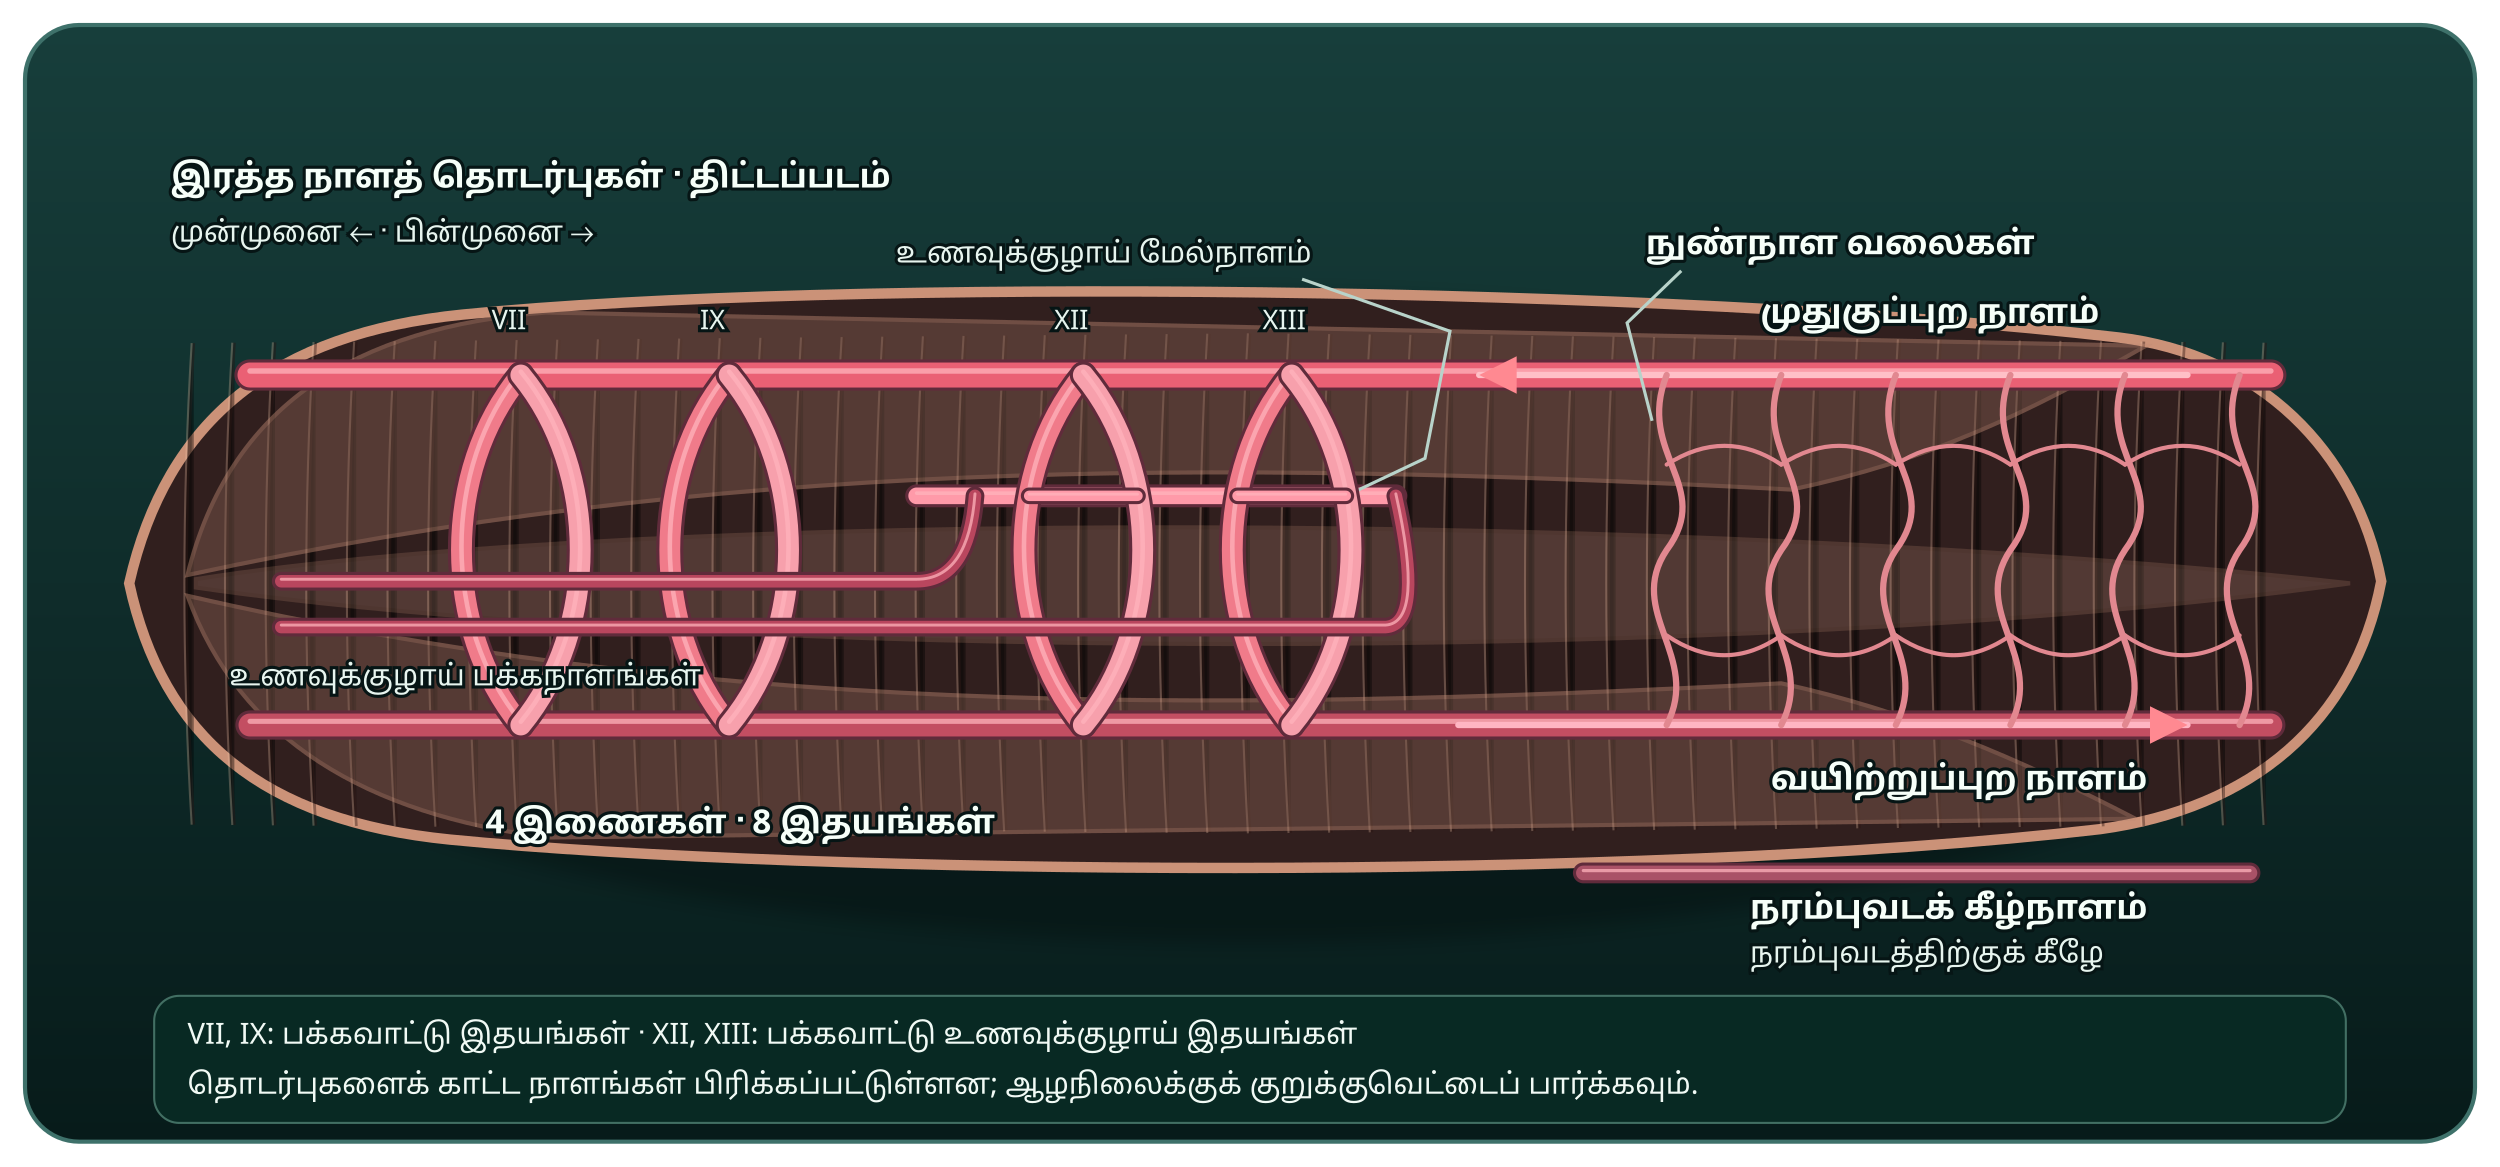
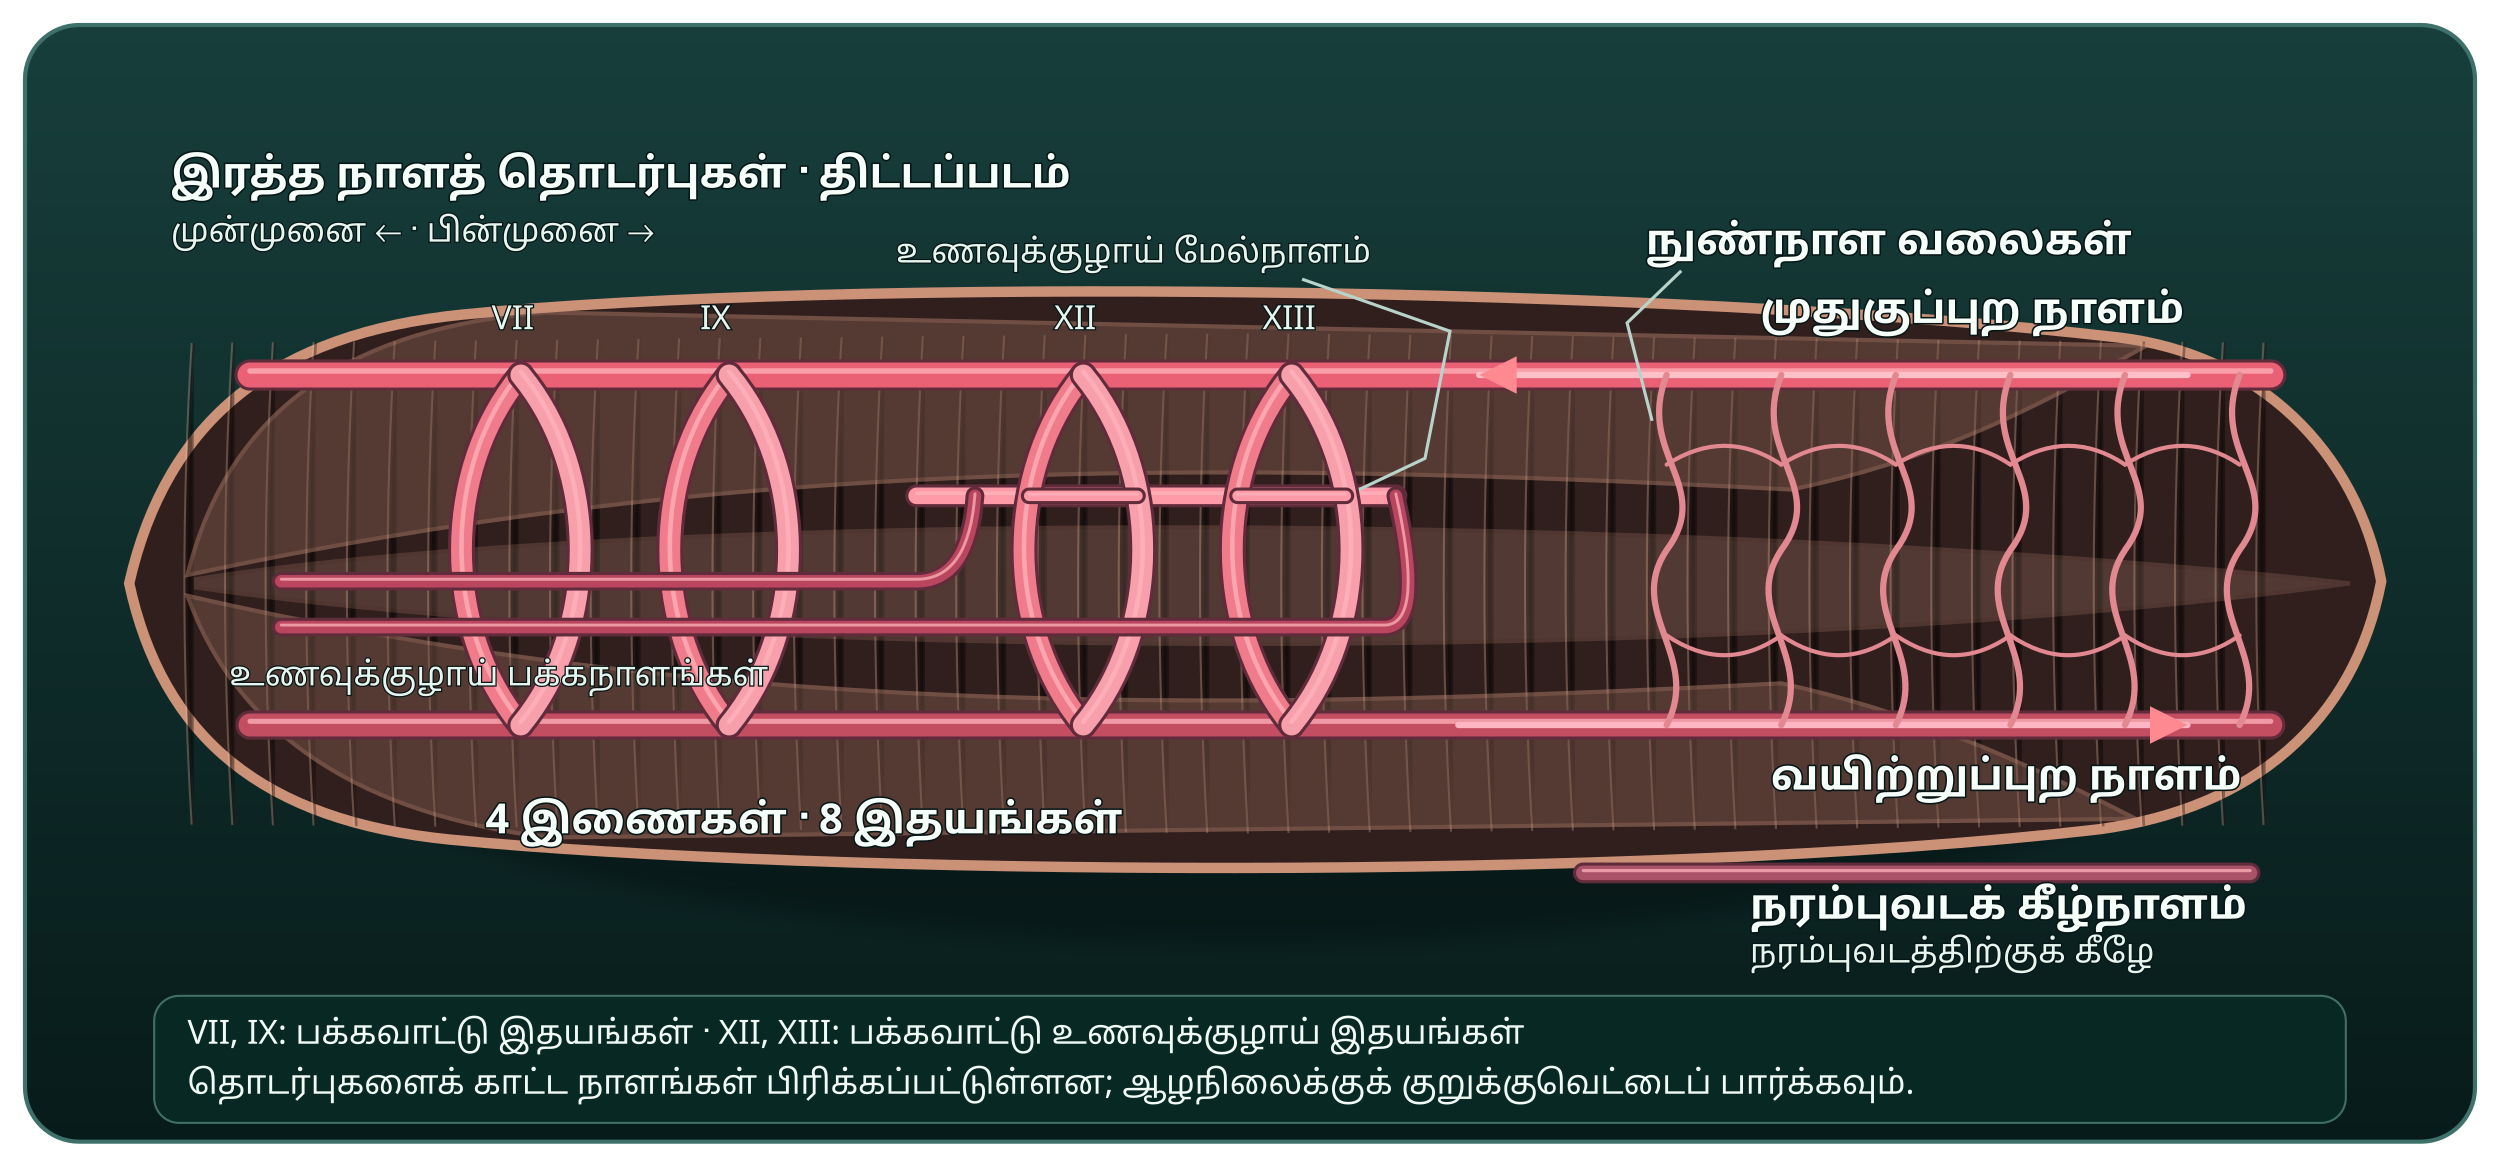
<svg xmlns="http://www.w3.org/2000/svg" id="anatomySvg" viewBox="0 0 1200 560" role="group" aria-labelledby="svgTitle svgDesc" style="transform: none; display: block;" lang="ta" xml:lang="ta" width="1200" height="560" class="motion-paused">
  <defs>
    <linearGradient id="trayGrad" x1="0" y1="0" x2="0" y2="1">
      <stop stop-color="#173e3b" />
      <stop offset="1" stop-color="#071b1a" />
    </linearGradient>
    <linearGradient id="skinGrad" x1="0" y1="0" x2="0" y2="1">
      <stop stop-color="#b87f69" />
      <stop offset=".42" stop-color="#8b5b4b" />
      <stop offset="1" stop-color="#593c35" />
    </linearGradient>
    <linearGradient id="gutGrad" x1="0" y1="0" x2="0" y2="1">
      <stop stop-color="#ffd0aa" />
      <stop offset=".5" stop-color="#d37e66" />
      <stop offset="1" stop-color="#7e3d3f" />
    </linearGradient>
    <linearGradient id="gutLight" x1="0" y1="0" x2="0" y2="1">
      <stop stop-color="#ffe4bb" />
      <stop offset="1" stop-color="#c67c57" />
    </linearGradient>
    <radialGradient id="gizzardGrad">
      <stop stop-color="#f4c099" />
      <stop offset=".58" stop-color="#b36454" />
      <stop offset="1" stop-color="#683940" />
    </radialGradient>
    <linearGradient id="vesselGrad" x1="0" y1="0" x2="1" y2="0">
      <stop stop-color="#8e1e34" />
      <stop offset=".45" stop-color="#ff6670" />
      <stop offset="1" stop-color="#8e1e34" />
    </linearGradient>
    <radialGradient id="reproGrad">
      <stop stop-color="#f3c8ff" />
      <stop offset=".7" stop-color="#a958c6" />
      <stop offset="1" stop-color="#54295f" />
    </radialGradient>
    <filter id="soft">
      <feGaussianBlur stdDeviation="5" />
    </filter>
    <marker id="arrowRed" markerWidth="8" markerHeight="8" refX="6" refY="3" orient="auto">
      <path d="M0 0L6 3L0 6Z" fill="#ff8991" />
    </marker>
    <marker id="arrowBlue" markerWidth="8" markerHeight="8" refX="6" refY="3" orient="auto">
      <path d="M0 0L6 3L0 6Z" fill="#7bd8ff" />
    </marker>
    <filter id="organicTexture" x="-20%" y="-20%" width="140%" height="140%">
      <feTurbulence type="fractalNoise" baseFrequency="0.012 0.09" numOctaves="4" seed="7" result="grain" />
      <feColorMatrix in="grain" type="matrix" values="0 0 0 0 0  0 0 0 0 0  0 0 0 0 0  0.85 0.85 0.85 0 0" result="grainAlpha" />
      <feComposite in="grainAlpha" in2="SourceGraphic" operator="in" />
    </filter>
    <filter id="fineGrain" x="-20%" y="-20%" width="140%" height="140%">
      <feTurbulence type="fractalNoise" baseFrequency="0.35" numOctaves="2" seed="3" result="fine" />
      <feColorMatrix in="fine" type="matrix" values="0 0 0 0 0  0 0 0 0 0  0 0 0 0 0  0.5 0.5 0.5 0 0" result="fineAlpha" />
      <feComposite in="fineAlpha" in2="SourceGraphic" operator="in" />
    </filter>
    <radialGradient id="glossHi" cx="34%" cy="20%" r="60%">
      <stop offset="0" stop-color="#fff" stop-opacity=".55" />
      <stop offset=".45" stop-color="#fff" stop-opacity=".1" />
      <stop offset="1" stop-color="#fff" stop-opacity="0" />
    </radialGradient>
    <radialGradient id="glossHiSmall" cx="30%" cy="22%" r="70%">
      <stop offset="0" stop-color="#fff" stop-opacity=".7" />
      <stop offset="1" stop-color="#fff" stop-opacity="0" />
    </radialGradient>
    <linearGradient id="skinGrad2" x1="0" y1="0" x2="0" y2="1">
      <stop stop-color="#c68a70" offset="0" />
      <stop offset=".18" stop-color="#a8664f" />
      <stop offset=".5" stop-color="#7d4438" />
      <stop offset=".78" stop-color="#5a352f" />
      <stop offset="1" stop-color="#3c211f" />
    </linearGradient>
    <radialGradient id="fleshGlow" cx="50%" cy="35%" r="65%">
      <stop offset="0" stop-color="#ffe0c8" stop-opacity=".5" />
      <stop offset="1" stop-color="#ffe0c8" stop-opacity="0" />
    </radialGradient>
    <clipPath id="externalClip">
      <path d="M65 280 C88 227 136 190 220 186 C470 180 841 183 1050 208 C1112 217 1140 245 1145 280 C1138 324 1095 350 1044 358 C784 384 420 377 218 374 C133 371 87 330 65 280 Z" />
    </clipPath>
    <linearGradient id="caecumPolish" x1="0" y1="0" x2="0" y2="1">
      <stop offset="0" stop-color="#ffe1b5" />
      <stop offset="0.33" stop-color="#efb082" />
      <stop offset="0.68" stop-color="#bb715f" />
      <stop offset="1" stop-color="#663940" />
    </linearGradient>
    <linearGradient id="nervePolish" x1="0" y1="0" x2="0" y2="1">
      <stop offset="0" stop-color="#fff3c1" />
      <stop offset="0.28" stop-color="#ffe179" />
      <stop offset="0.65" stop-color="#d8a43a" />
      <stop offset="1" stop-color="#805424" />
    </linearGradient>
    <linearGradient id="epidermisPolish" x1="0" y1="0" x2="0" y2="1">
      <stop offset="0" stop-color="#f8ccad" />
      <stop offset="0.4" stop-color="#d99c80" />
      <stop offset="1" stop-color="#8f594f" />
    </linearGradient>
    <linearGradient id="skinDepthPolish" x1="0" y1="0" x2="0" y2="1">
      <stop offset="0" stop-color="#b77d6c" />
      <stop offset="0.55" stop-color="#734e48" />
      <stop offset="1" stop-color="#382e32" />
    </linearGradient>
    <linearGradient id="mucusPolish" x1="0" y1="0" x2="0" y2="1">
      <stop offset="0" stop-color="#e6fcff" />
      <stop offset="0.28" stop-color="#ade4e5" />
      <stop offset="1" stop-color="#487f89" />
    </linearGradient>
    <radialGradient id="ganglionPolish" cx=".33" cy=".22" r=".85">
      <stop offset="0" stop-color="#fff8d2" />
      <stop offset="0.38" stop-color="#f7d565" />
      <stop offset="1" stop-color="#957026" />
    </radialGradient>
    <marker id="arrowGasIn" markerWidth="12" markerHeight="12" refX="10" refY="6" orient="auto" markerUnits="userSpaceOnUse">
      <path d="M0 0L12 6L0 12Z" fill="#85e2ff" />
    </marker>
    <marker id="arrowGasOut" markerWidth="12" markerHeight="12" refX="10" refY="6" orient="auto" markerUnits="userSpaceOnUse">
      <path d="M0 0L12 6L0 12Z" fill="#ffb0b7" />
    </marker>
  </defs>
  <rect x="12" y="12" width="1176" height="536" rx="26" fill="url(#trayGrad)" stroke="#3e716a" stroke-width="2" />
  <ellipse cx="600" cy="297" rx="526" ry="155" fill="#000" opacity=".28" filter="url(#soft)" id="bodyShadow" style="display: inline;" />
  <path id="bodyBase" d="M62 280C80 201 132 160 222 151C402 133 802 137 1017 162C1084 170 1131 216 1143 279C1130 347 1081 388 1008 398C785 424 389 420 216 403C126 394 78 354 62 280Z" fill="#311f1e" stroke="#cb9278" stroke-width="5" style="display: inline;" />
  <g id="segments" aria-hidden="true" style="display: inline;">
    <path class="segment-shadow" d="M93 164.68Q86 280 93 395.84" style="stroke: #2a1210; stroke-width: 1.4; opacity: 0.4;" />
    <path class="segment-line" d="M92 164.68Q85 280 92 395.84" style="stroke: #f0c6a8; stroke-width: 1; opacity: 0.28;" />
    <path class="segment-shadow" d="M112.5 164.5Q105.5 280 112.5 396" style="stroke: #2a1210; stroke-width: 1.4; opacity: 0.4;" />
    <path class="segment-line" d="M111.5 164.5Q104.5 280 111.5 396" style="stroke: #f0c6a8; stroke-width: 1; opacity: 0.28;" />
    <path class="segment-shadow" d="M132 164.32Q125 280 132 396.16" style="stroke: #2a1210; stroke-width: 1.4; opacity: 0.4;" />
    <path class="segment-line" d="M131 164.32Q124 280 131 396.16" style="stroke: #f0c6a8; stroke-width: 1; opacity: 0.28;" />
    <path class="segment-shadow" d="M151.5 164.14Q144.5 280 151.5 396.32" style="stroke: #2a1210; stroke-width: 1.4; opacity: 0.4;" />
    <path class="segment-line" d="M150.5 164.14Q143.5 280 150.5 396.32" style="stroke: #f0c6a8; stroke-width: 1; opacity: 0.28;" />
    <path class="segment-shadow" d="M171 163.96Q164 280 171 396.48" style="stroke: #2a1210; stroke-width: 1.4; opacity: 0.4;" />
    <path class="segment-line" d="M170 163.96Q163 280 170 396.48" style="stroke: #f0c6a8; stroke-width: 1; opacity: 0.28;" />
    <path class="segment-shadow" d="M190.5 163.78Q183.5 280 190.5 396.64" style="stroke: #2a1210; stroke-width: 1.4; opacity: 0.4;" />
    <path class="segment-line" d="M189.5 163.78Q182.5 280 189.5 396.64" style="stroke: #f0c6a8; stroke-width: 1; opacity: 0.28;" />
    <path class="segment-shadow" d="M210 163.6Q203 280 210 396.8" style="stroke: #2a1210; stroke-width: 1.4; opacity: 0.4;" />
    <path class="segment-line" d="M209 163.6Q202 280 209 396.8" style="stroke: #f0c6a8; stroke-width: 1; opacity: 0.28;" />
    <path class="segment-shadow" d="M229.5 163.42Q222.5 280 229.5 396.96" style="stroke: #2a1210; stroke-width: 1.4; opacity: 0.4;" />
    <path class="segment-line" d="M228.5 163.42Q221.5 280 228.5 396.96" style="stroke: #f0c6a8; stroke-width: 1; opacity: 0.28;" />
    <path class="segment-shadow" d="M249 163.24Q242 280 249 397.12" style="stroke: #2a1210; stroke-width: 1.4; opacity: 0.4;" />
    <path class="segment-line" d="M248 163.24Q241 280 248 397.12" style="stroke: #f0c6a8; stroke-width: 1; opacity: 0.28;" />
    <path class="segment-shadow" d="M268.5 163.06Q261.5 280 268.5 397.28" style="stroke: #2a1210; stroke-width: 1.4; opacity: 0.4;" />
    <path class="segment-line" d="M267.5 163.06Q260.5 280 267.5 397.28" style="stroke: #f0c6a8; stroke-width: 1; opacity: 0.28;" />
    <path class="segment-shadow" d="M288 162.88Q281 280 288 397.44" style="stroke: #2a1210; stroke-width: 1.4; opacity: 0.4;" />
    <path class="segment-line" d="M287 162.88Q280 280 287 397.44" style="stroke: #f0c6a8; stroke-width: 1; opacity: 0.28;" />
    <path class="segment-shadow" d="M307.5 162.7Q300.5 280 307.5 397.6" style="stroke: #2a1210; stroke-width: 1.4; opacity: 0.4;" />
    <path class="segment-line" d="M306.5 162.7Q299.5 280 306.5 397.6" style="stroke: #f0c6a8; stroke-width: 1; opacity: 0.28;" />
    <path class="segment-shadow" d="M327 162.52Q320 280 327 397.76" style="stroke: #2a1210; stroke-width: 1.4; opacity: 0.4;" />
    <path class="segment-line" d="M326 162.52Q319 280 326 397.76" style="stroke: #f0c6a8; stroke-width: 1; opacity: 0.28;" />
    <path class="segment-shadow" d="M346.5 162.34Q339.5 280 346.5 397.92" style="stroke: #2a1210; stroke-width: 1.4; opacity: 0.4;" />
    <path class="segment-line" d="M345.5 162.34Q338.5 280 345.5 397.92" style="stroke: #f0c6a8; stroke-width: 1; opacity: 0.28;" />
    <path class="segment-shadow" d="M366 162.16Q359 280 366 398.08" style="stroke: #2a1210; stroke-width: 1.4; opacity: 0.4;" />
    <path class="segment-line" d="M365 162.16Q358 280 365 398.08" style="stroke: #f0c6a8; stroke-width: 1; opacity: 0.28;" />
    <path class="segment-shadow" d="M385.5 161.98Q378.5 280 385.5 398.24" style="stroke: #2a1210; stroke-width: 1.4; opacity: 0.4;" />
    <path class="segment-line" d="M384.5 161.98Q377.5 280 384.5 398.24" style="stroke: #f0c6a8; stroke-width: 1; opacity: 0.28;" />
    <path class="segment-shadow" d="M405 161.8Q398 280 405 398.4" style="stroke: #2a1210; stroke-width: 1.4; opacity: 0.4;" />
    <path class="segment-line" d="M404 161.8Q397 280 404 398.4" style="stroke: #f0c6a8; stroke-width: 1; opacity: 0.28;" />
    <path class="segment-shadow" d="M424.5 161.62Q417.5 280 424.5 398.56" style="stroke: #2a1210; stroke-width: 1.4; opacity: 0.4;" />
    <path class="segment-line" d="M423.5 161.62Q416.5 280 423.5 398.56" style="stroke: #f0c6a8; stroke-width: 1; opacity: 0.28;" />
    <path class="segment-shadow" d="M444 161.44Q437 280 444 398.72" style="stroke: #2a1210; stroke-width: 1.4; opacity: 0.4;" />
    <path class="segment-line" d="M443 161.44Q436 280 443 398.72" style="stroke: #f0c6a8; stroke-width: 1; opacity: 0.28;" />
    <path class="segment-shadow" d="M463.5 161.26Q456.5 280 463.5 398.88" style="stroke: #2a1210; stroke-width: 1.4; opacity: 0.4;" />
    <path class="segment-line" d="M462.5 161.26Q455.5 280 462.5 398.88" style="stroke: #f0c6a8; stroke-width: 1; opacity: 0.28;" />
    <path class="segment-shadow" d="M483 161.08Q476 280 483 399.04" style="stroke: #2a1210; stroke-width: 1.4; opacity: 0.4;" />
    <path class="segment-line" d="M482 161.08Q475 280 482 399.04" style="stroke: #f0c6a8; stroke-width: 1; opacity: 0.28;" />
    <path class="segment-shadow" d="M502.5 160.9Q495.5 280 502.5 399.2" style="stroke: #2a1210; stroke-width: 1.4; opacity: 0.4;" />
    <path class="segment-line" d="M501.5 160.9Q494.5 280 501.5 399.2" style="stroke: #f0c6a8; stroke-width: 1; opacity: 0.28;" />
    <path class="segment-shadow" d="M522 160.72Q515 280 522 399.36" style="stroke: #2a1210; stroke-width: 1.4; opacity: 0.4;" />
    <path class="segment-line" d="M521 160.72Q514 280 521 399.36" style="stroke: #f0c6a8; stroke-width: 1; opacity: 0.28;" />
    <path class="segment-shadow" d="M541.5 160.54Q534.5 280 541.5 399.52" style="stroke: #2a1210; stroke-width: 1.4; opacity: 0.4;" />
    <path class="segment-line" d="M540.5 160.54Q533.5 280 540.5 399.52" style="stroke: #f0c6a8; stroke-width: 1; opacity: 0.28;" />
    <path class="segment-shadow" d="M561 160.36Q554 280 561 399.68" style="stroke: #2a1210; stroke-width: 1.4; opacity: 0.4;" />
    <path class="segment-line" d="M560 160.36Q553 280 560 399.68" style="stroke: #f0c6a8; stroke-width: 1; opacity: 0.28;" />
    <path class="segment-shadow" d="M580.5 160.18Q573.5 280 580.5 399.84" style="stroke: #2a1210; stroke-width: 1.4; opacity: 0.4;" />
    <path class="segment-line" d="M579.5 160.18Q572.5 280 579.5 399.84" style="stroke: #f0c6a8; stroke-width: 1; opacity: 0.28;" />
    <path class="segment-shadow" d="M600 160Q593 280 600 400" style="stroke: #2a1210; stroke-width: 1.4; opacity: 0.4;" />
    <path class="segment-line" d="M599 160Q592 280 599 400" style="stroke: #f0c6a8; stroke-width: 1; opacity: 0.28;" />
    <path class="segment-shadow" d="M619.5 160.18Q612.5 280 619.5 399.84" style="stroke: #2a1210; stroke-width: 1.4; opacity: 0.4;" />
    <path class="segment-line" d="M618.5 160.18Q611.5 280 618.5 399.84" style="stroke: #f0c6a8; stroke-width: 1; opacity: 0.28;" />
    <path class="segment-shadow" d="M639 160.36Q632 280 639 399.68" style="stroke: #2a1210; stroke-width: 1.4; opacity: 0.4;" />
    <path class="segment-line" d="M638 160.36Q631 280 638 399.68" style="stroke: #f0c6a8; stroke-width: 1; opacity: 0.28;" />
    <path class="segment-shadow" d="M658.5 160.54Q651.5 280 658.5 399.52" style="stroke: #2a1210; stroke-width: 1.4; opacity: 0.4;" />
    <path class="segment-line" d="M657.5 160.54Q650.5 280 657.5 399.52" style="stroke: #f0c6a8; stroke-width: 1; opacity: 0.28;" />
    <path class="segment-shadow" d="M678 160.72Q671 280 678 399.36" style="stroke: #2a1210; stroke-width: 1.4; opacity: 0.4;" />
    <path class="segment-line" d="M677 160.72Q670 280 677 399.36" style="stroke: #f0c6a8; stroke-width: 1; opacity: 0.28;" />
    <path class="segment-shadow" d="M697.5 160.9Q690.5 280 697.5 399.2" style="stroke: #2a1210; stroke-width: 1.4; opacity: 0.4;" />
    <path class="segment-line" d="M696.5 160.9Q689.5 280 696.5 399.2" style="stroke: #f0c6a8; stroke-width: 1; opacity: 0.28;" />
    <path class="segment-shadow" d="M717 161.08Q710 280 717 399.04" style="stroke: #2a1210; stroke-width: 1.4; opacity: 0.4;" />
    <path class="segment-line" d="M716 161.08Q709 280 716 399.04" style="stroke: #f0c6a8; stroke-width: 1; opacity: 0.28;" />
    <path class="segment-shadow" d="M736.5 161.26Q729.5 280 736.5 398.88" style="stroke: #2a1210; stroke-width: 1.4; opacity: 0.4;" />
    <path class="segment-line" d="M735.5 161.26Q728.5 280 735.5 398.88" style="stroke: #f0c6a8; stroke-width: 1; opacity: 0.28;" />
    <path class="segment-shadow" d="M756 161.44Q749 280 756 398.72" style="stroke: #2a1210; stroke-width: 1.4; opacity: 0.4;" />
    <path class="segment-line" d="M755 161.44Q748 280 755 398.72" style="stroke: #f0c6a8; stroke-width: 1; opacity: 0.28;" />
    <path class="segment-shadow" d="M775.5 161.62Q768.5 280 775.5 398.56" style="stroke: #2a1210; stroke-width: 1.4; opacity: 0.4;" />
    <path class="segment-line" d="M774.5 161.62Q767.5 280 774.5 398.56" style="stroke: #f0c6a8; stroke-width: 1; opacity: 0.28;" />
    <path class="segment-shadow" d="M795 161.8Q788 280 795 398.4" style="stroke: #2a1210; stroke-width: 1.4; opacity: 0.4;" />
    <path class="segment-line" d="M794 161.8Q787 280 794 398.4" style="stroke: #f0c6a8; stroke-width: 1; opacity: 0.28;" />
    <path class="segment-shadow" d="M814.5 161.98Q807.5 280 814.5 398.24" style="stroke: #2a1210; stroke-width: 1.4; opacity: 0.4;" />
    <path class="segment-line" d="M813.5 161.98Q806.5 280 813.5 398.24" style="stroke: #f0c6a8; stroke-width: 1; opacity: 0.28;" />
    <path class="segment-shadow" d="M834 162.16Q827 280 834 398.08" style="stroke: #2a1210; stroke-width: 1.4; opacity: 0.4;" />
    <path class="segment-line" d="M833 162.16Q826 280 833 398.08" style="stroke: #f0c6a8; stroke-width: 1; opacity: 0.28;" />
    <path class="segment-shadow" d="M853.5 162.34Q846.5 280 853.5 397.92" style="stroke: #2a1210; stroke-width: 1.4; opacity: 0.4;" />
    <path class="segment-line" d="M852.5 162.34Q845.5 280 852.5 397.92" style="stroke: #f0c6a8; stroke-width: 1; opacity: 0.28;" />
    <path class="segment-shadow" d="M873 162.52Q866 280 873 397.76" style="stroke: #2a1210; stroke-width: 1.4; opacity: 0.4;" />
    <path class="segment-line" d="M872 162.52Q865 280 872 397.76" style="stroke: #f0c6a8; stroke-width: 1; opacity: 0.28;" />
    <path class="segment-shadow" d="M892.5 162.7Q885.5 280 892.5 397.6" style="stroke: #2a1210; stroke-width: 1.4; opacity: 0.4;" />
    <path class="segment-line" d="M891.5 162.7Q884.5 280 891.5 397.6" style="stroke: #f0c6a8; stroke-width: 1; opacity: 0.28;" />
    <path class="segment-shadow" d="M912 162.88Q905 280 912 397.44" style="stroke: #2a1210; stroke-width: 1.4; opacity: 0.4;" />
    <path class="segment-line" d="M911 162.88Q904 280 911 397.44" style="stroke: #f0c6a8; stroke-width: 1; opacity: 0.28;" />
    <path class="segment-shadow" d="M931.5 163.06Q924.5 280 931.5 397.28" style="stroke: #2a1210; stroke-width: 1.4; opacity: 0.4;" />
    <path class="segment-line" d="M930.5 163.06Q923.5 280 930.5 397.28" style="stroke: #f0c6a8; stroke-width: 1; opacity: 0.28;" />
    <path class="segment-shadow" d="M951 163.24Q944 280 951 397.12" style="stroke: #2a1210; stroke-width: 1.4; opacity: 0.4;" />
    <path class="segment-line" d="M950 163.24Q943 280 950 397.12" style="stroke: #f0c6a8; stroke-width: 1; opacity: 0.28;" />
    <path class="segment-shadow" d="M970.5 163.42Q963.5 280 970.5 396.96" style="stroke: #2a1210; stroke-width: 1.4; opacity: 0.4;" />
    <path class="segment-line" d="M969.5 163.42Q962.5 280 969.5 396.96" style="stroke: #f0c6a8; stroke-width: 1; opacity: 0.28;" />
    <path class="segment-shadow" d="M990 163.6Q983 280 990 396.8" style="stroke: #2a1210; stroke-width: 1.4; opacity: 0.4;" />
    <path class="segment-line" d="M989 163.6Q982 280 989 396.8" style="stroke: #f0c6a8; stroke-width: 1; opacity: 0.28;" />
    <path class="segment-shadow" d="M1009.5 163.78Q1002.5 280 1009.5 396.64" style="stroke: #2a1210; stroke-width: 1.4; opacity: 0.4;" />
    <path class="segment-line" d="M1008.5 163.78Q1001.5 280 1008.5 396.64" style="stroke: #f0c6a8; stroke-width: 1; opacity: 0.28;" />
    <path class="segment-shadow" d="M1029 163.96Q1022 280 1029 396.48" style="stroke: #2a1210; stroke-width: 1.4; opacity: 0.4;" />
    <path class="segment-line" d="M1028 163.96Q1021 280 1028 396.48" style="stroke: #f0c6a8; stroke-width: 1; opacity: 0.28;" />
    <path class="segment-shadow" d="M1048.5 164.14Q1041.5 280 1048.5 396.32" style="stroke: #2a1210; stroke-width: 1.4; opacity: 0.4;" />
    <path class="segment-line" d="M1047.5 164.14Q1040.5 280 1047.5 396.32" style="stroke: #f0c6a8; stroke-width: 1; opacity: 0.28;" />
    <path class="segment-shadow" d="M1068 164.32Q1061 280 1068 396.16" style="stroke: #2a1210; stroke-width: 1.4; opacity: 0.4;" />
    <path class="segment-line" d="M1067 164.32Q1060 280 1067 396.16" style="stroke: #f0c6a8; stroke-width: 1; opacity: 0.28;" />
    <path class="segment-shadow" d="M1087.5 164.5Q1080.5 280 1087.5 396" style="stroke: #2a1210; stroke-width: 1.4; opacity: 0.4;" />
    <path class="segment-line" d="M1086.5 164.5Q1079.5 280 1086.5 396" style="stroke: #f0c6a8; stroke-width: 1; opacity: 0.28;" />
  </g>
  <g id="internalFlaps" aria-hidden="true" style="display: inline;">
    <path class="flap" d="M90 276C110 195 170 157 262 150L1030 166C972 199 926 221 860 235C573 220 345 221 90 276Z" style="fill: #835d4f; stroke: #c18b74; stroke-width: 2; opacity: 0.44;" />
    <path class="flap" d="M90 286C115 355 176 391 263 402L1025 393C969 364 915 341 855 328C566 343 335 342 90 286Z" style="fill: #835d4f; stroke: #c18b74; stroke-width: 2; opacity: 0.44;" />
    <path d="M94 278C310 244 813 245 1128 280C840 320 335 317 94 282Z" fill="#e9b394" opacity=".18" stroke="#d9a080" stroke-width="2" />
  </g>
  <g id="layer-circulatory" class="layer active" style="display: inline;">
-     <text x="82" y="90" class="organ-label" data-en-label="Vascular connections · schematic" data-en-x="82" data-en-y="90" data-en-font="" lang="ta" xml:lang="ta" style="font-size: 16px; fill: #f6fff9; stroke: #061515; stroke-width: 3; stroke-linejoin: round; font-weight: 700; letter-spacing: 0; font-family: Noto Sans Tamil;" paint-order="stroke" id="proof-label-0">
+     <text x="82" y="90" class="organ-label" data-en-label="Vascular connections · schematic" data-en-x="82" data-en-y="90" data-en-font="" lang="ta" xml:lang="ta" style="font-size: 20px; fill: #f6fff9; stroke: #061515; stroke-width: 1.5; stroke-linejoin: round; font-weight: 750; letter-spacing: 0; font-family: Noto Sans Tamil;" paint-order="stroke" id="proof-label-0">
      <tspan x="82" dy="0">இரத்த நாளத் தொடர்புகள் · திட்டப்படம்</tspan>
    </text>
-     <text x="82" y="116" class="micro-label" data-en-label="Anterior ←   ·   Posterior →" data-en-x="82" data-en-y="116" data-en-font="" lang="ta" xml:lang="ta" style="font-size: 14px; fill: #e7f5ef; stroke: #061515; stroke-width: 3; letter-spacing: 0; font-family: Noto Sans Tamil;" paint-order="stroke" id="proof-label-1">
+     <text x="82" y="116" class="micro-label" data-en-label="Anterior ←   ·   Posterior →" data-en-x="82" data-en-y="116" data-en-font="" lang="ta" xml:lang="ta" style="font-size: 16px; fill: #e7f5ef; stroke: #061515; stroke-width: 1.2; letter-spacing: 0; font-family: Noto Sans Tamil;" paint-order="stroke" id="proof-label-1">
      <tspan x="82" dy="0">முன்முனை ← · பின்முனை →</tspan>
    </text>
    <g class="svg-structure" data-structure="dorsal-vessel" tabindex="0" role="button" aria-hidden="false" aria-disabled="false" aria-label="முதுகுப்புற இரத்த நாளம்">
      <path d="M120 180 H1090" fill="none" stroke="#602b3b" stroke-width="15.0" stroke-linecap="round" stroke-linejoin="round" pointer-events="none" aria-hidden="true" class="surface-detail" />
      <path d="M120 180 H1090" fill="none" stroke="#ea6074" stroke-width="12.0" stroke-linecap="round" stroke-linejoin="round" />
      <path d="M120 180 H1090" fill="none" stroke="#ffb3bc" stroke-width="2.64" stroke-linecap="round" stroke-linejoin="round" opacity=".74" transform="translate(0 -1.92)" pointer-events="none" aria-hidden="true" class="surface-detail" />
      <path d="M1050 180 H710" fill="none" stroke="#ffc0c7" stroke-width="3" stroke-linecap="round" marker-end="url(#arrowRed)" />
-       <text x="845" y="155" class="organ-label" data-en-label="Dorsal vessel" data-en-x="845" data-en-y="155" data-en-font="" lang="ta" xml:lang="ta" style="font-size: 16px; fill: #f6fff9; stroke: #061515; stroke-width: 3; stroke-linejoin: round; font-weight: 700; letter-spacing: 0; font-family: Noto Sans Tamil;" paint-order="stroke" id="proof-label-2">
+       <text x="845" y="155" class="organ-label" data-en-label="Dorsal vessel" data-en-x="845" data-en-y="155" data-en-font="" lang="ta" xml:lang="ta" style="font-size: 20px; fill: #f6fff9; stroke: #061515; stroke-width: 1.5; stroke-linejoin: round; font-weight: 750; letter-spacing: 0; font-family: Noto Sans Tamil;" paint-order="stroke" id="proof-label-2">
        <tspan x="845" dy="0">முதுகுப்புற நாளம்</tspan>
      </text>
    </g>
    <g class="svg-structure" data-structure="ventral-vessel" tabindex="0" role="button" aria-hidden="false" aria-disabled="false" aria-label="வயிற்றுப்புற இரத்த நாளம்">
      <path d="M120 348 H1090" fill="none" stroke="#602b3b" stroke-width="14.0" stroke-linecap="round" stroke-linejoin="round" pointer-events="none" aria-hidden="true" class="surface-detail" />
      <path d="M120 348 H1090" fill="none" stroke="#c34e62" stroke-width="11.0" stroke-linecap="round" stroke-linejoin="round" />
      <path d="M120 348 H1090" fill="none" stroke="#ffb3bc" stroke-width="2.42" stroke-linecap="round" stroke-linejoin="round" opacity=".74" transform="translate(0 -1.76)" pointer-events="none" aria-hidden="true" class="surface-detail" />
      <path d="M700 348 H1050" fill="none" stroke="#ffb5c3" stroke-width="3" stroke-linecap="round" marker-end="url(#arrowRed)" />
-       <text x="850" y="379" class="organ-label" data-en-label="Ventral vessel" data-en-x="850" data-en-y="379" data-en-font="" lang="ta" xml:lang="ta" style="font-size: 16px; fill: #f6fff9; stroke: #061515; stroke-width: 3; stroke-linejoin: round; font-weight: 700; letter-spacing: 0; font-family: Noto Sans Tamil;" paint-order="stroke" id="proof-label-3">
+       <text x="850" y="379" class="organ-label" data-en-label="Ventral vessel" data-en-x="850" data-en-y="379" data-en-font="" lang="ta" xml:lang="ta" style="font-size: 20px; fill: #f6fff9; stroke: #061515; stroke-width: 1.5; stroke-linejoin: round; font-weight: 750; letter-spacing: 0; font-family: Noto Sans Tamil;" paint-order="stroke" id="proof-label-3">
        <tspan x="850" dy="0">வயிற்றுப்புற நாளம்</tspan>
      </text>
    </g>
    <g class="svg-structure" data-structure="supra-oesophageal-vessel" tabindex="0" role="button" aria-hidden="false" aria-disabled="false" aria-label="உணவுக்குழாய் மேல்நாளம்">
      <path d="M440 238 H670" fill="none" stroke="#602b3b" stroke-width="11.0" stroke-linecap="round" stroke-linejoin="round" pointer-events="none" aria-hidden="true" class="surface-detail" />
      <path d="M440 238 H670" fill="none" stroke="#ff9aa9" stroke-width="8.0" stroke-linecap="round" stroke-linejoin="round" />
      <path d="M440 238 H670" fill="none" stroke="#ffb3bc" stroke-width="1.76" stroke-linecap="round" stroke-linejoin="round" opacity=".74" transform="translate(0 -1.28)" pointer-events="none" aria-hidden="true" class="surface-detail" />
-       <text x="430" y="126" class="micro-label" data-en-label="Supra-oesophageal vessel" data-en-x="430" data-en-y="126" data-en-font="" lang="ta" xml:lang="ta" style="font-size: 14px; fill: #e7f5ef; stroke: #061515; stroke-width: 3; letter-spacing: 0; font-family: Noto Sans Tamil;" paint-order="stroke" id="proof-label-4">
+       <text x="430" y="126" class="micro-label" data-en-label="Supra-oesophageal vessel" data-en-x="430" data-en-y="126" data-en-font="" lang="ta" xml:lang="ta" style="font-size: 16px; fill: #e7f5ef; stroke: #061515; stroke-width: 1.2; letter-spacing: 0; font-family: Noto Sans Tamil;" paint-order="stroke" id="proof-label-4">
        <tspan x="430" dy="0">உணவுக்குழாய் மேல்நாளம்</tspan>
      </text>
      <path d="M625 134 L696 159 L684 220 L646 238" fill="none" stroke="#b8d3ca" stroke-width="1.5" pointer-events="none" aria-hidden="true" class="surface-detail" />
    </g>
    <g class="svg-structure" data-structure="lateral-hearts" tabindex="0" role="button" aria-hidden="false" aria-disabled="false" aria-label="நான்கு இணை இதய வளைவுகள்">
      <path d="M250 180 C212 226 212 302 250 348" fill="none" stroke="#602b3b" stroke-width="13" stroke-linecap="round" stroke-linejoin="round" pointer-events="none" aria-hidden="true" class="surface-detail" />
      <path d="M250 180 C212 226 212 302 250 348" fill="none" stroke="#f07b8a" stroke-width="10" stroke-linecap="round" class="heart" stroke-linejoin="round" />
      <path d="M250 180 C212 226 212 302 250 348" fill="none" stroke="#ffb3bc" stroke-width="2.2" stroke-linecap="round" stroke-linejoin="round" opacity=".74" transform="translate(0 -1.60)" pointer-events="none" aria-hidden="true" class="surface-detail" />
      <path d="M250 180 C288 226 288 302 250 348" fill="none" stroke="#602b3b" stroke-width="13" stroke-linecap="round" stroke-linejoin="round" pointer-events="none" aria-hidden="true" class="surface-detail" />
      <path d="M250 180 C288 226 288 302 250 348" fill="none" stroke="#f7a0ac" stroke-width="10" stroke-linecap="round" class="heart" stroke-linejoin="round" />
      <path d="M250 180 C288 226 288 302 250 348" fill="none" stroke="#ffb3bc" stroke-width="2.2" stroke-linecap="round" stroke-linejoin="round" opacity=".74" transform="translate(0 -1.60)" pointer-events="none" aria-hidden="true" class="surface-detail" />
-       <text x="236" y="158" class="micro-label" data-en-label="VII" data-en-x="236" data-en-y="158" data-en-font="" lang="ta" xml:lang="ta" style="fill: #e7f5ef; stroke: #061515; stroke-width: 3; font-size: 13px; letter-spacing: 0; font-family: Noto Sans Tamil;" paint-order="stroke" id="proof-label-5">
+       <text x="236" y="158" class="micro-label" data-en-label="VII" data-en-x="236" data-en-y="158" data-en-font="" lang="ta" xml:lang="ta" style="fill: #e7f5ef; stroke: #061515; stroke-width: 1.2; font-size: 16px; letter-spacing: 0; font-family: Noto Sans Tamil;" paint-order="stroke" id="proof-label-5">
        <tspan x="236" dy="0">VII</tspan>
      </text>
      <path d="M350 180 C312 226 312 302 350 348" fill="none" stroke="#602b3b" stroke-width="13" stroke-linecap="round" stroke-linejoin="round" pointer-events="none" aria-hidden="true" class="surface-detail" />
      <path d="M350 180 C312 226 312 302 350 348" fill="none" stroke="#f07b8a" stroke-width="10" stroke-linecap="round" class="heart" stroke-linejoin="round" />
      <path d="M350 180 C312 226 312 302 350 348" fill="none" stroke="#ffb3bc" stroke-width="2.2" stroke-linecap="round" stroke-linejoin="round" opacity=".74" transform="translate(0 -1.60)" pointer-events="none" aria-hidden="true" class="surface-detail" />
      <path d="M350 180 C388 226 388 302 350 348" fill="none" stroke="#602b3b" stroke-width="13" stroke-linecap="round" stroke-linejoin="round" pointer-events="none" aria-hidden="true" class="surface-detail" />
      <path d="M350 180 C388 226 388 302 350 348" fill="none" stroke="#f7a0ac" stroke-width="10" stroke-linecap="round" class="heart" stroke-linejoin="round" />
      <path d="M350 180 C388 226 388 302 350 348" fill="none" stroke="#ffb3bc" stroke-width="2.2" stroke-linecap="round" stroke-linejoin="round" opacity=".74" transform="translate(0 -1.60)" pointer-events="none" aria-hidden="true" class="surface-detail" />
-       <text x="336" y="158" class="micro-label" data-en-label="IX" data-en-x="336" data-en-y="158" data-en-font="" lang="ta" xml:lang="ta" style="fill: #e7f5ef; stroke: #061515; stroke-width: 3; font-size: 13px; letter-spacing: 0; font-family: Noto Sans Tamil;" paint-order="stroke" id="proof-label-6">
+       <text x="336" y="158" class="micro-label" data-en-label="IX" data-en-x="336" data-en-y="158" data-en-font="" lang="ta" xml:lang="ta" style="fill: #e7f5ef; stroke: #061515; stroke-width: 1.2; font-size: 16px; letter-spacing: 0; font-family: Noto Sans Tamil;" paint-order="stroke" id="proof-label-6">
        <tspan x="336" dy="0">IX</tspan>
      </text>
      <path d="M520 180 C482 226 482 302 520 348" fill="none" stroke="#602b3b" stroke-width="13" stroke-linecap="round" stroke-linejoin="round" pointer-events="none" aria-hidden="true" class="surface-detail" />
      <path d="M520 180 C482 226 482 302 520 348" fill="none" stroke="#f07b8a" stroke-width="10" stroke-linecap="round" class="heart" stroke-linejoin="round" />
      <path d="M520 180 C482 226 482 302 520 348" fill="none" stroke="#ffb3bc" stroke-width="2.2" stroke-linecap="round" stroke-linejoin="round" opacity=".74" transform="translate(0 -1.60)" pointer-events="none" aria-hidden="true" class="surface-detail" />
      <path d="M520 180 C558 226 558 302 520 348" fill="none" stroke="#602b3b" stroke-width="13" stroke-linecap="round" stroke-linejoin="round" pointer-events="none" aria-hidden="true" class="surface-detail" />
      <path d="M520 180 C558 226 558 302 520 348" fill="none" stroke="#f7a0ac" stroke-width="10" stroke-linecap="round" class="heart" stroke-linejoin="round" />
      <path d="M520 180 C558 226 558 302 520 348" fill="none" stroke="#ffb3bc" stroke-width="2.2" stroke-linecap="round" stroke-linejoin="round" opacity=".74" transform="translate(0 -1.60)" pointer-events="none" aria-hidden="true" class="surface-detail" />
-       <text x="506" y="158" class="micro-label" data-en-label="XII" data-en-x="506" data-en-y="158" data-en-font="" lang="ta" xml:lang="ta" style="fill: #e7f5ef; stroke: #061515; stroke-width: 3; font-size: 13px; letter-spacing: 0; font-family: Noto Sans Tamil;" paint-order="stroke" id="proof-label-7">
+       <text x="506" y="158" class="micro-label" data-en-label="XII" data-en-x="506" data-en-y="158" data-en-font="" lang="ta" xml:lang="ta" style="fill: #e7f5ef; stroke: #061515; stroke-width: 1.2; font-size: 16px; letter-spacing: 0; font-family: Noto Sans Tamil;" paint-order="stroke" id="proof-label-7">
        <tspan x="506" dy="0">XII</tspan>
      </text>
      <path d="M494 238 H546" fill="none" stroke="#602b3b" stroke-width="8.0" stroke-linecap="round" stroke-linejoin="round" pointer-events="none" aria-hidden="true" class="surface-detail" />
      <path d="M494 238 H546" fill="none" stroke="#ff9aa9" stroke-width="5.0" stroke-linecap="round" stroke-linejoin="round" />
      <path d="M494 238 H546" fill="none" stroke="#ffb3bc" stroke-width="1.4" stroke-linecap="round" stroke-linejoin="round" opacity=".74" transform="translate(0 -0.80)" pointer-events="none" aria-hidden="true" class="surface-detail" />
      <path d="M620 180 C582 226 582 302 620 348" fill="none" stroke="#602b3b" stroke-width="13" stroke-linecap="round" stroke-linejoin="round" pointer-events="none" aria-hidden="true" class="surface-detail" />
      <path d="M620 180 C582 226 582 302 620 348" fill="none" stroke="#f07b8a" stroke-width="10" stroke-linecap="round" class="heart" stroke-linejoin="round" />
      <path d="M620 180 C582 226 582 302 620 348" fill="none" stroke="#ffb3bc" stroke-width="2.2" stroke-linecap="round" stroke-linejoin="round" opacity=".74" transform="translate(0 -1.60)" pointer-events="none" aria-hidden="true" class="surface-detail" />
      <path d="M620 180 C658 226 658 302 620 348" fill="none" stroke="#602b3b" stroke-width="13" stroke-linecap="round" stroke-linejoin="round" pointer-events="none" aria-hidden="true" class="surface-detail" />
      <path d="M620 180 C658 226 658 302 620 348" fill="none" stroke="#f7a0ac" stroke-width="10" stroke-linecap="round" class="heart" stroke-linejoin="round" />
      <path d="M620 180 C658 226 658 302 620 348" fill="none" stroke="#ffb3bc" stroke-width="2.2" stroke-linecap="round" stroke-linejoin="round" opacity=".74" transform="translate(0 -1.60)" pointer-events="none" aria-hidden="true" class="surface-detail" />
-       <text x="606" y="158" class="micro-label" data-en-label="XIII" data-en-x="606" data-en-y="158" data-en-font="" lang="ta" xml:lang="ta" style="fill: #e7f5ef; stroke: #061515; stroke-width: 3; font-size: 13px; letter-spacing: 0; font-family: Noto Sans Tamil;" paint-order="stroke" id="proof-label-8">
+       <text x="606" y="158" class="micro-label" data-en-label="XIII" data-en-x="606" data-en-y="158" data-en-font="" lang="ta" xml:lang="ta" style="fill: #e7f5ef; stroke: #061515; stroke-width: 1.2; font-size: 16px; letter-spacing: 0; font-family: Noto Sans Tamil;" paint-order="stroke" id="proof-label-8">
        <tspan x="606" dy="0">XIII</tspan>
      </text>
      <path d="M594 238 H646" fill="none" stroke="#602b3b" stroke-width="8.0" stroke-linecap="round" stroke-linejoin="round" pointer-events="none" aria-hidden="true" class="surface-detail" />
      <path d="M594 238 H646" fill="none" stroke="#ff9aa9" stroke-width="5.0" stroke-linecap="round" stroke-linejoin="round" />
      <path d="M594 238 H646" fill="none" stroke="#ffb3bc" stroke-width="1.4" stroke-linecap="round" stroke-linejoin="round" opacity=".74" transform="translate(0 -0.80)" pointer-events="none" aria-hidden="true" class="surface-detail" />
-       <text x="233" y="400" class="organ-label" data-en-label="Four pairs · eight hearts" data-en-x="233" data-en-y="400" data-en-font="" lang="ta" xml:lang="ta" style="font-size: 16px; fill: #f6fff9; stroke: #061515; stroke-width: 3; stroke-linejoin: round; font-weight: 700; letter-spacing: 0; font-family: Noto Sans Tamil;" paint-order="stroke" id="proof-label-9">
+       <text x="233" y="400" class="organ-label" data-en-label="Four pairs · eight hearts" data-en-x="233" data-en-y="400" data-en-font="" lang="ta" xml:lang="ta" style="font-size: 20px; fill: #f6fff9; stroke: #061515; stroke-width: 1.5; stroke-linejoin: round; font-weight: 750; letter-spacing: 0; font-family: Noto Sans Tamil;" paint-order="stroke" id="proof-label-9">
        <tspan x="233" dy="0">4 இணைகள் · 8 இதயங்கள்</tspan>
      </text>
    </g>
    <g class="svg-structure" data-structure="lateral-oesophageal-vessels" tabindex="0" role="button" aria-hidden="false" aria-disabled="false" aria-label="உணவுக்குழாய் பக்கவாட்டு நாளங்கள்">
      <path d="M135 279 H440 Q465 279 468 238 M135 301 H665 Q684 300 670 238" fill="none" stroke="#602b3b" stroke-width="9.0" stroke-linecap="round" stroke-linejoin="round" pointer-events="none" aria-hidden="true" class="surface-detail" />
      <path d="M135 279 H440 Q465 279 468 238 M135 301 H665 Q684 300 670 238" fill="none" stroke="#b9465e" stroke-width="6.0" stroke-linecap="round" stroke-linejoin="round" />
      <path d="M135 279 H440 Q465 279 468 238 M135 301 H665 Q684 300 670 238" fill="none" stroke="#ffb3bc" stroke-width="1.4" stroke-linecap="round" stroke-linejoin="round" opacity=".74" transform="translate(0 -0.96)" pointer-events="none" aria-hidden="true" class="surface-detail" />
-       <text x="110" y="329" class="micro-label" data-en-label="Lateral-oesophageal vessels" data-en-x="110" data-en-y="329" data-en-font="" lang="ta" xml:lang="ta" style="font-size: 14px; fill: #e7f5ef; stroke: #061515; stroke-width: 3; letter-spacing: 0; font-family: Noto Sans Tamil;" paint-order="stroke" id="proof-label-10">
+       <text x="110" y="329" class="micro-label" data-en-label="Lateral-oesophageal vessels" data-en-x="110" data-en-y="329" data-en-font="" lang="ta" xml:lang="ta" style="font-size: 16px; fill: #e7f5ef; stroke: #061515; stroke-width: 1.2; letter-spacing: 0; font-family: Noto Sans Tamil;" paint-order="stroke" id="proof-label-10">
        <tspan x="110" dy="0">உணவுக்குழாய் பக்கநாளங்கள்</tspan>
      </text>
    </g>
    <g class="svg-structure" data-structure="capillary-networks" tabindex="0" role="button" aria-hidden="false" aria-disabled="false" aria-label="கண்ட நுண்நாள வலையமைப்புகள்">
      <rect x="778" y="174" width="316" height="180" rx="16" class="hit" style="fill: none; stroke: none; stroke-width: 12px;" />
      <g fill="none" stroke="#e28890" stroke-width="3" stroke-linecap="round" pointer-events="none" aria-hidden="true">
        <path d="M800 180 C785 218 823 233 800 264 C780 294 817 315 800 348" />
        <path d="M800 223 Q828 205 855 223 M800 305 Q828 324 855 305" stroke-width="2" />
        <path d="M855 180 C840 218 878 233 855 264 C835 294 872 315 855 348" />
        <path d="M855 223 Q883 205 910 223 M855 305 Q883 324 910 305" stroke-width="2" />
        <path d="M910 180 C895 218 933 233 910 264 C890 294 927 315 910 348" />
        <path d="M910 223 Q938 205 965 223 M910 305 Q938 324 965 305" stroke-width="2" />
        <path d="M965 180 C950 218 988 233 965 264 C945 294 982 315 965 348" />
        <path d="M965 223 Q993 205 1020 223 M965 305 Q993 324 1020 305" stroke-width="2" />
        <path d="M1020 180 C1005 218 1043 233 1020 264 C1000 294 1037 315 1020 348" />
        <path d="M1020 223 Q1048 205 1075 223 M1020 305 Q1048 324 1075 305" stroke-width="2" />
        <path d="M1075 180 C1060 218 1098 233 1075 264 C1055 294 1092 315 1075 348" />
      </g>
      <path d="M807 130 L781 155 L793 202" fill="none" stroke="#b8d3ca" stroke-width="1.5" pointer-events="none" aria-hidden="true" class="surface-detail" />
-       <text x="790" y="122" class="organ-label" data-en-label="Capillary beds" data-en-x="790" data-en-y="122" data-en-font="" lang="ta" xml:lang="ta" style="font-size: 16px; fill: #f6fff9; stroke: #061515; stroke-width: 3; stroke-linejoin: round; font-weight: 700; letter-spacing: 0; font-family: Noto Sans Tamil;" paint-order="stroke" id="proof-label-11">
+       <text x="790" y="122" class="organ-label" data-en-label="Capillary beds" data-en-x="790" data-en-y="122" data-en-font="" lang="ta" xml:lang="ta" style="font-size: 20px; fill: #f6fff9; stroke: #061515; stroke-width: 1.5; stroke-linejoin: round; font-weight: 750; letter-spacing: 0; font-family: Noto Sans Tamil;" paint-order="stroke" id="proof-label-11">
        <tspan x="790" dy="0">நுண்நாள வலைகள்</tspan>
      </text>
    </g>
    <g class="svg-structure" data-structure="subneural-vessel" tabindex="0" role="button" aria-hidden="false" aria-disabled="false" aria-label="நரம்புவடக் கீழ்நாளம்">
      <path d="M760 419 H1080" fill="none" stroke="#602b3b" stroke-width="10.0" stroke-linecap="round" stroke-linejoin="round" pointer-events="none" aria-hidden="true" class="surface-detail" />
      <path d="M760 419 H1080" fill="none" stroke="#aa5267" stroke-width="7.0" stroke-linecap="round" stroke-linejoin="round" />
      <path d="M760 419 H1080" fill="none" stroke="#ffb3bc" stroke-width="1.54" stroke-linecap="round" stroke-linejoin="round" opacity=".74" transform="translate(0 -1.12)" pointer-events="none" aria-hidden="true" class="surface-detail" />
-       <text x="840" y="441" class="organ-label" data-en-label="Subneural vessel" data-en-x="840" data-en-y="441" data-en-font="" lang="ta" xml:lang="ta" style="font-size: 16px; fill: #f6fff9; stroke: #061515; stroke-width: 3; stroke-linejoin: round; font-weight: 700; letter-spacing: 0; font-family: Noto Sans Tamil;" paint-order="stroke" id="proof-label-12">
+       <text x="840" y="441" class="organ-label" data-en-label="Subneural vessel" data-en-x="840" data-en-y="441" data-en-font="" lang="ta" xml:lang="ta" style="font-size: 20px; fill: #f6fff9; stroke: #061515; stroke-width: 1.5; stroke-linejoin: round; font-weight: 750; letter-spacing: 0; font-family: Noto Sans Tamil;" paint-order="stroke" id="proof-label-12">
        <tspan x="840" dy="0">நரம்புவடக் கீழ்நாளம்</tspan>
      </text>
-       <text x="840" y="462" class="micro-label" data-en-label="Below the nerve cord" data-en-x="840" data-en-y="462" data-en-font="" lang="ta" xml:lang="ta" style="font-size: 14px; fill: #e7f5ef; stroke: #061515; stroke-width: 3; letter-spacing: 0; font-family: Noto Sans Tamil;" paint-order="stroke" id="proof-label-13">
+       <text x="840" y="462" class="micro-label" data-en-label="Below the nerve cord" data-en-x="840" data-en-y="462" data-en-font="" lang="ta" xml:lang="ta" style="font-size: 16px; fill: #e7f5ef; stroke: #061515; stroke-width: 1.2; letter-spacing: 0; font-family: Noto Sans Tamil;" paint-order="stroke" id="proof-label-13">
        <tspan x="840" dy="0">நரம்புவடத்திற்குக் கீழே</tspan>
      </text>
    </g>
    <g class="plate-caption">
      <rect x="74" y="478" width="1052" height="61" rx="12" fill="#082923" stroke="#426f63" stroke-width="1" />
-       <text x="90" y="501" class="micro-label" data-en-label="VII, IX: lateral hearts · XII, XIII: latero-oesophageal hearts" data-en-x="90" data-en-y="501" data-en-font="" lang="ta" xml:lang="ta" style="font-size: 14px; fill: #f1faf5; stroke: #082923; stroke-width: 2; letter-spacing: 0; font-family: Noto Sans Tamil;" paint-order="stroke" id="proof-label-14">
+       <text x="90" y="501" class="micro-label" data-en-label="VII, IX: lateral hearts · XII, XIII: latero-oesophageal hearts" data-en-x="90" data-en-y="501" data-en-font="" lang="ta" xml:lang="ta" style="font-size: 16px; fill: #f1faf5; stroke: #082923; stroke-width: 2; letter-spacing: 0; font-family: Noto Sans Tamil;" paint-order="stroke" id="proof-label-14">
        <tspan x="90" dy="0">VII, IX: பக்கவாட்டு இதயங்கள் · XII, XIII: பக்கவாட்டு உணவுக்குழாய் இதயங்கள்</tspan>
      </text>
-       <text x="90" y="525" class="micro-label" data-en-label="Vessel positions are separated to show connections; see the transverse section for depth." data-en-x="90" data-en-y="525" data-en-font="" lang="ta" xml:lang="ta" style="font-size: 14px; fill: #f1faf5; stroke: #082923; stroke-width: 2; letter-spacing: 0; font-family: Noto Sans Tamil;" paint-order="stroke" id="proof-label-15">
+       <text x="90" y="525" class="micro-label" data-en-label="Vessel positions are separated to show connections; see the transverse section for depth." data-en-x="90" data-en-y="525" data-en-font="" lang="ta" xml:lang="ta" style="font-size: 16px; fill: #f1faf5; stroke: #082923; stroke-width: 2; letter-spacing: 0; font-family: Noto Sans Tamil;" paint-order="stroke" id="proof-label-15">
        <tspan x="90" dy="0">தொடர்புகளைக் காட்ட நாளங்கள் பிரிக்கப்பட்டுள்ளன; ஆழநிலைக்குக் குறுக்குவெட்டைப் பார்க்கவும்.</tspan>
      </text>
    </g>
  </g>
  <g id="targetOverlay" aria-hidden="true" />
  <g id="selectionOverlay" aria-hidden="true" />
</svg>
